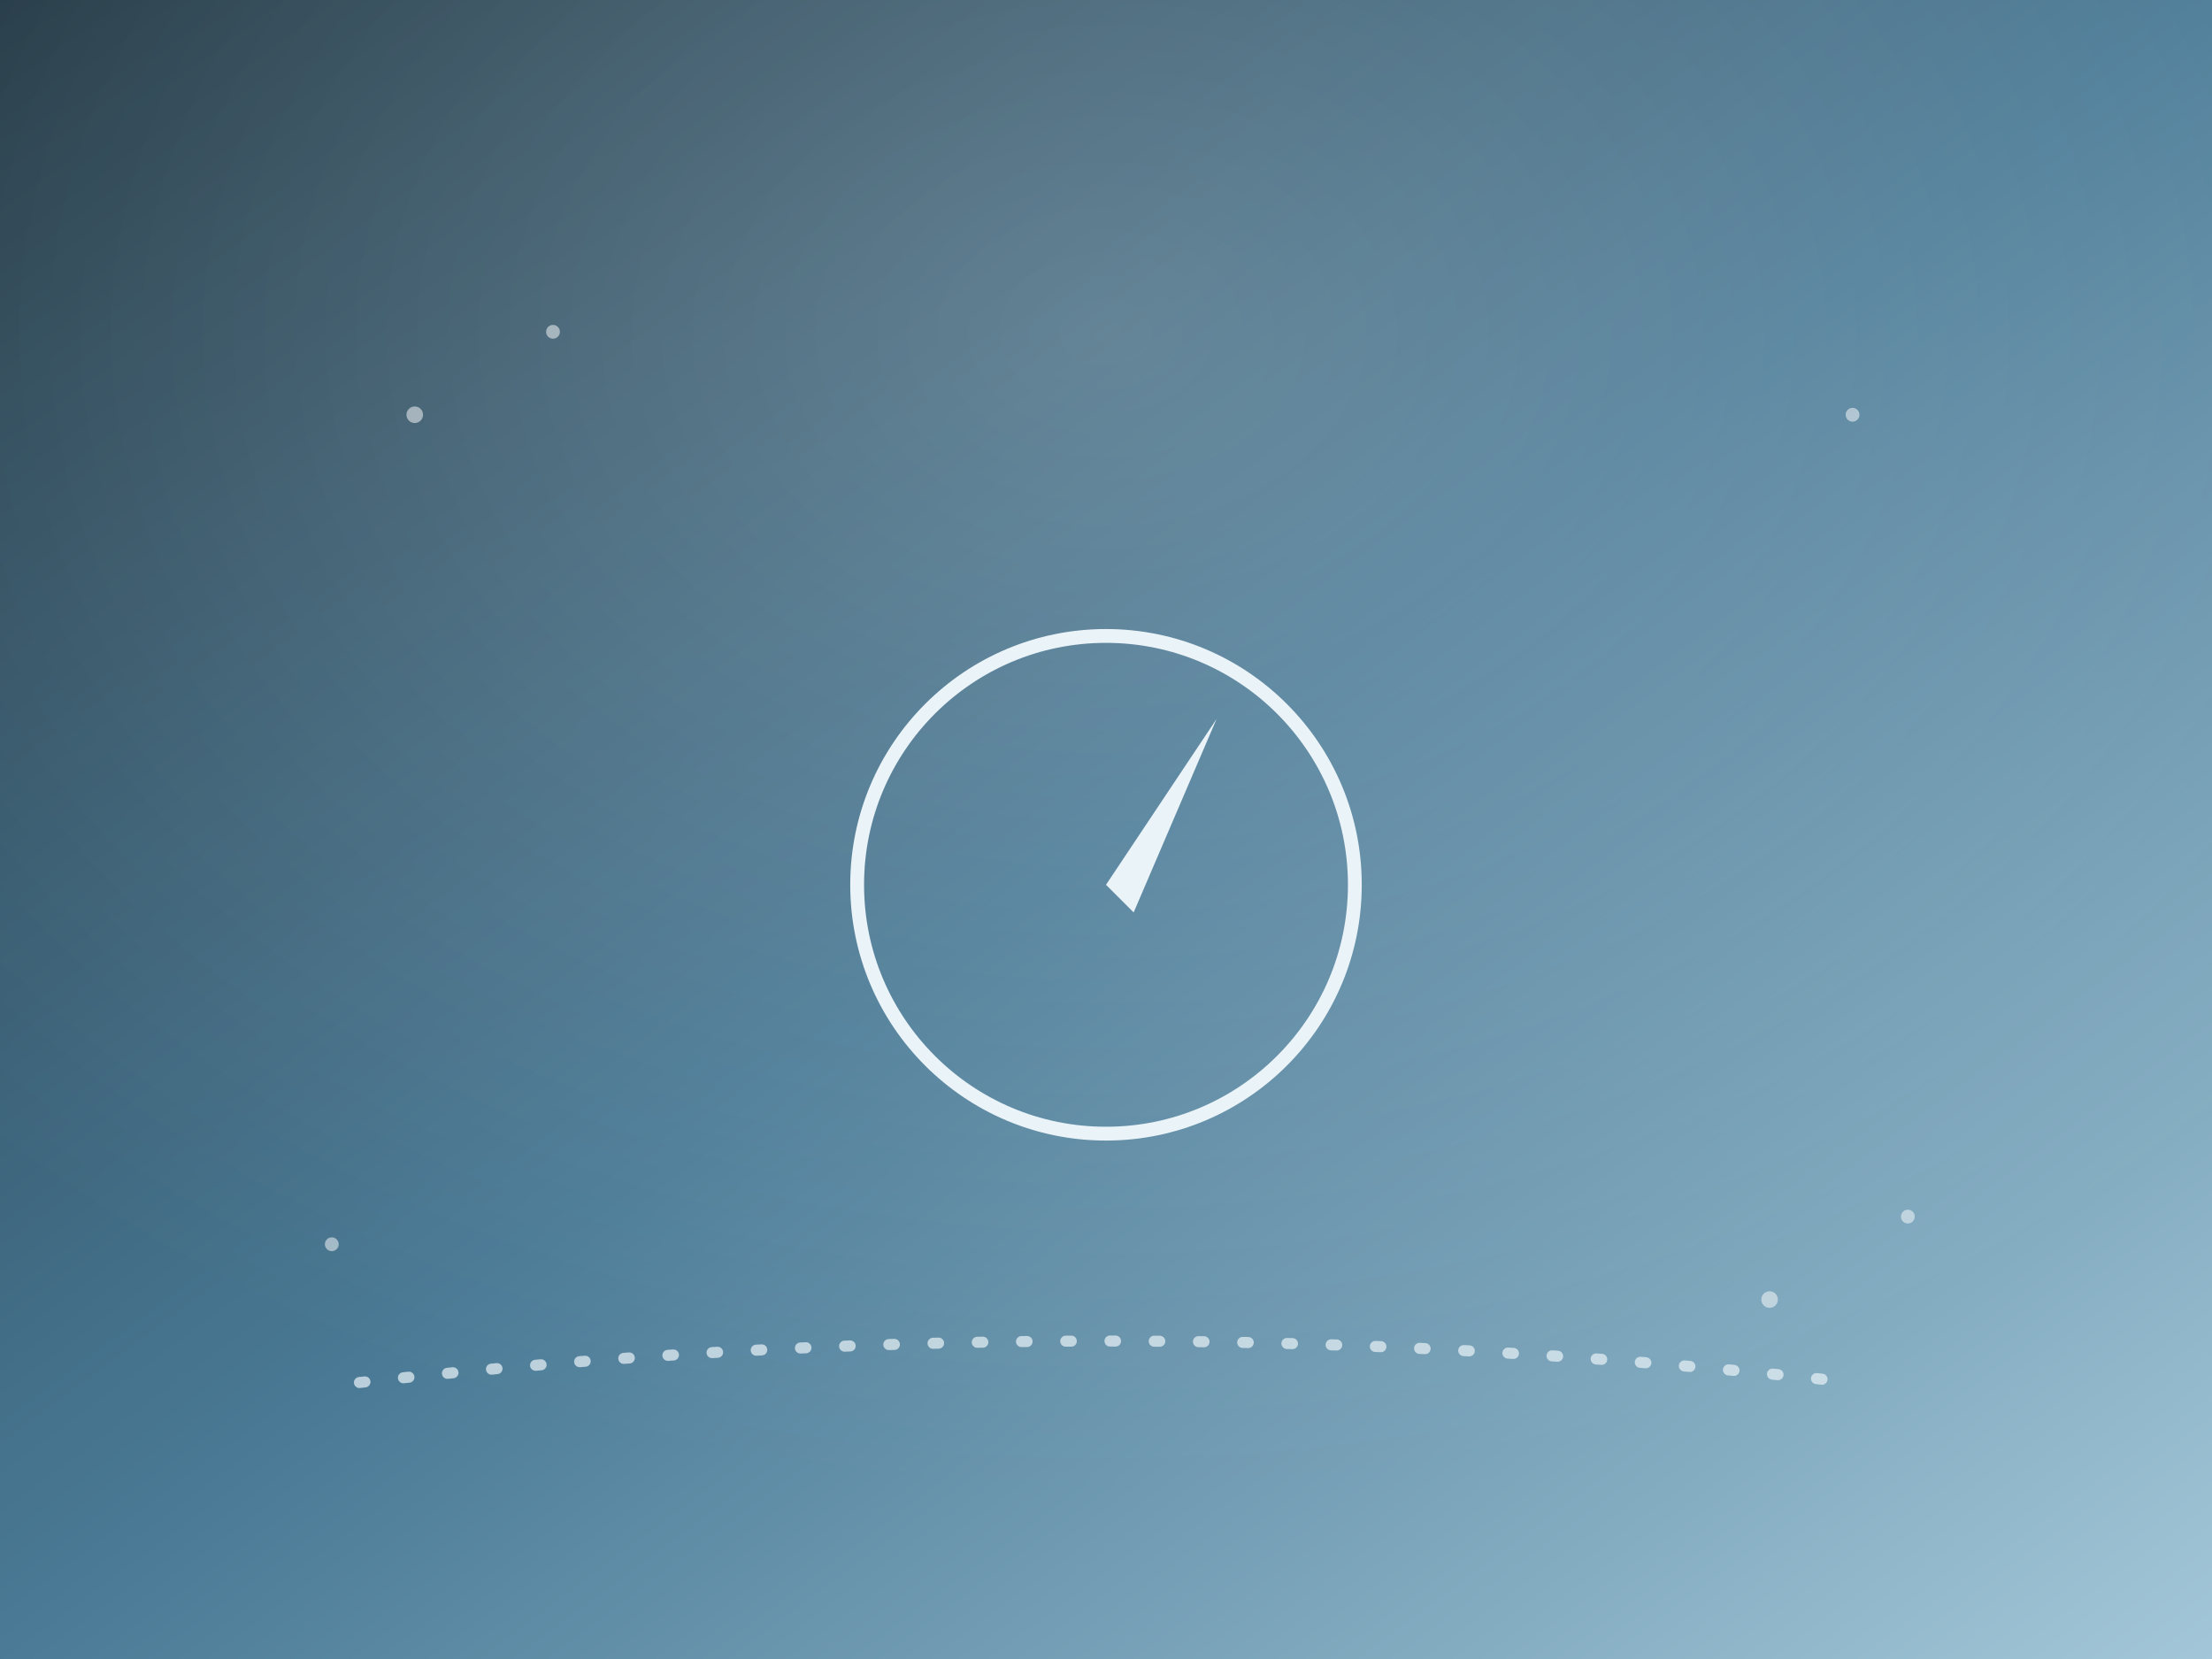
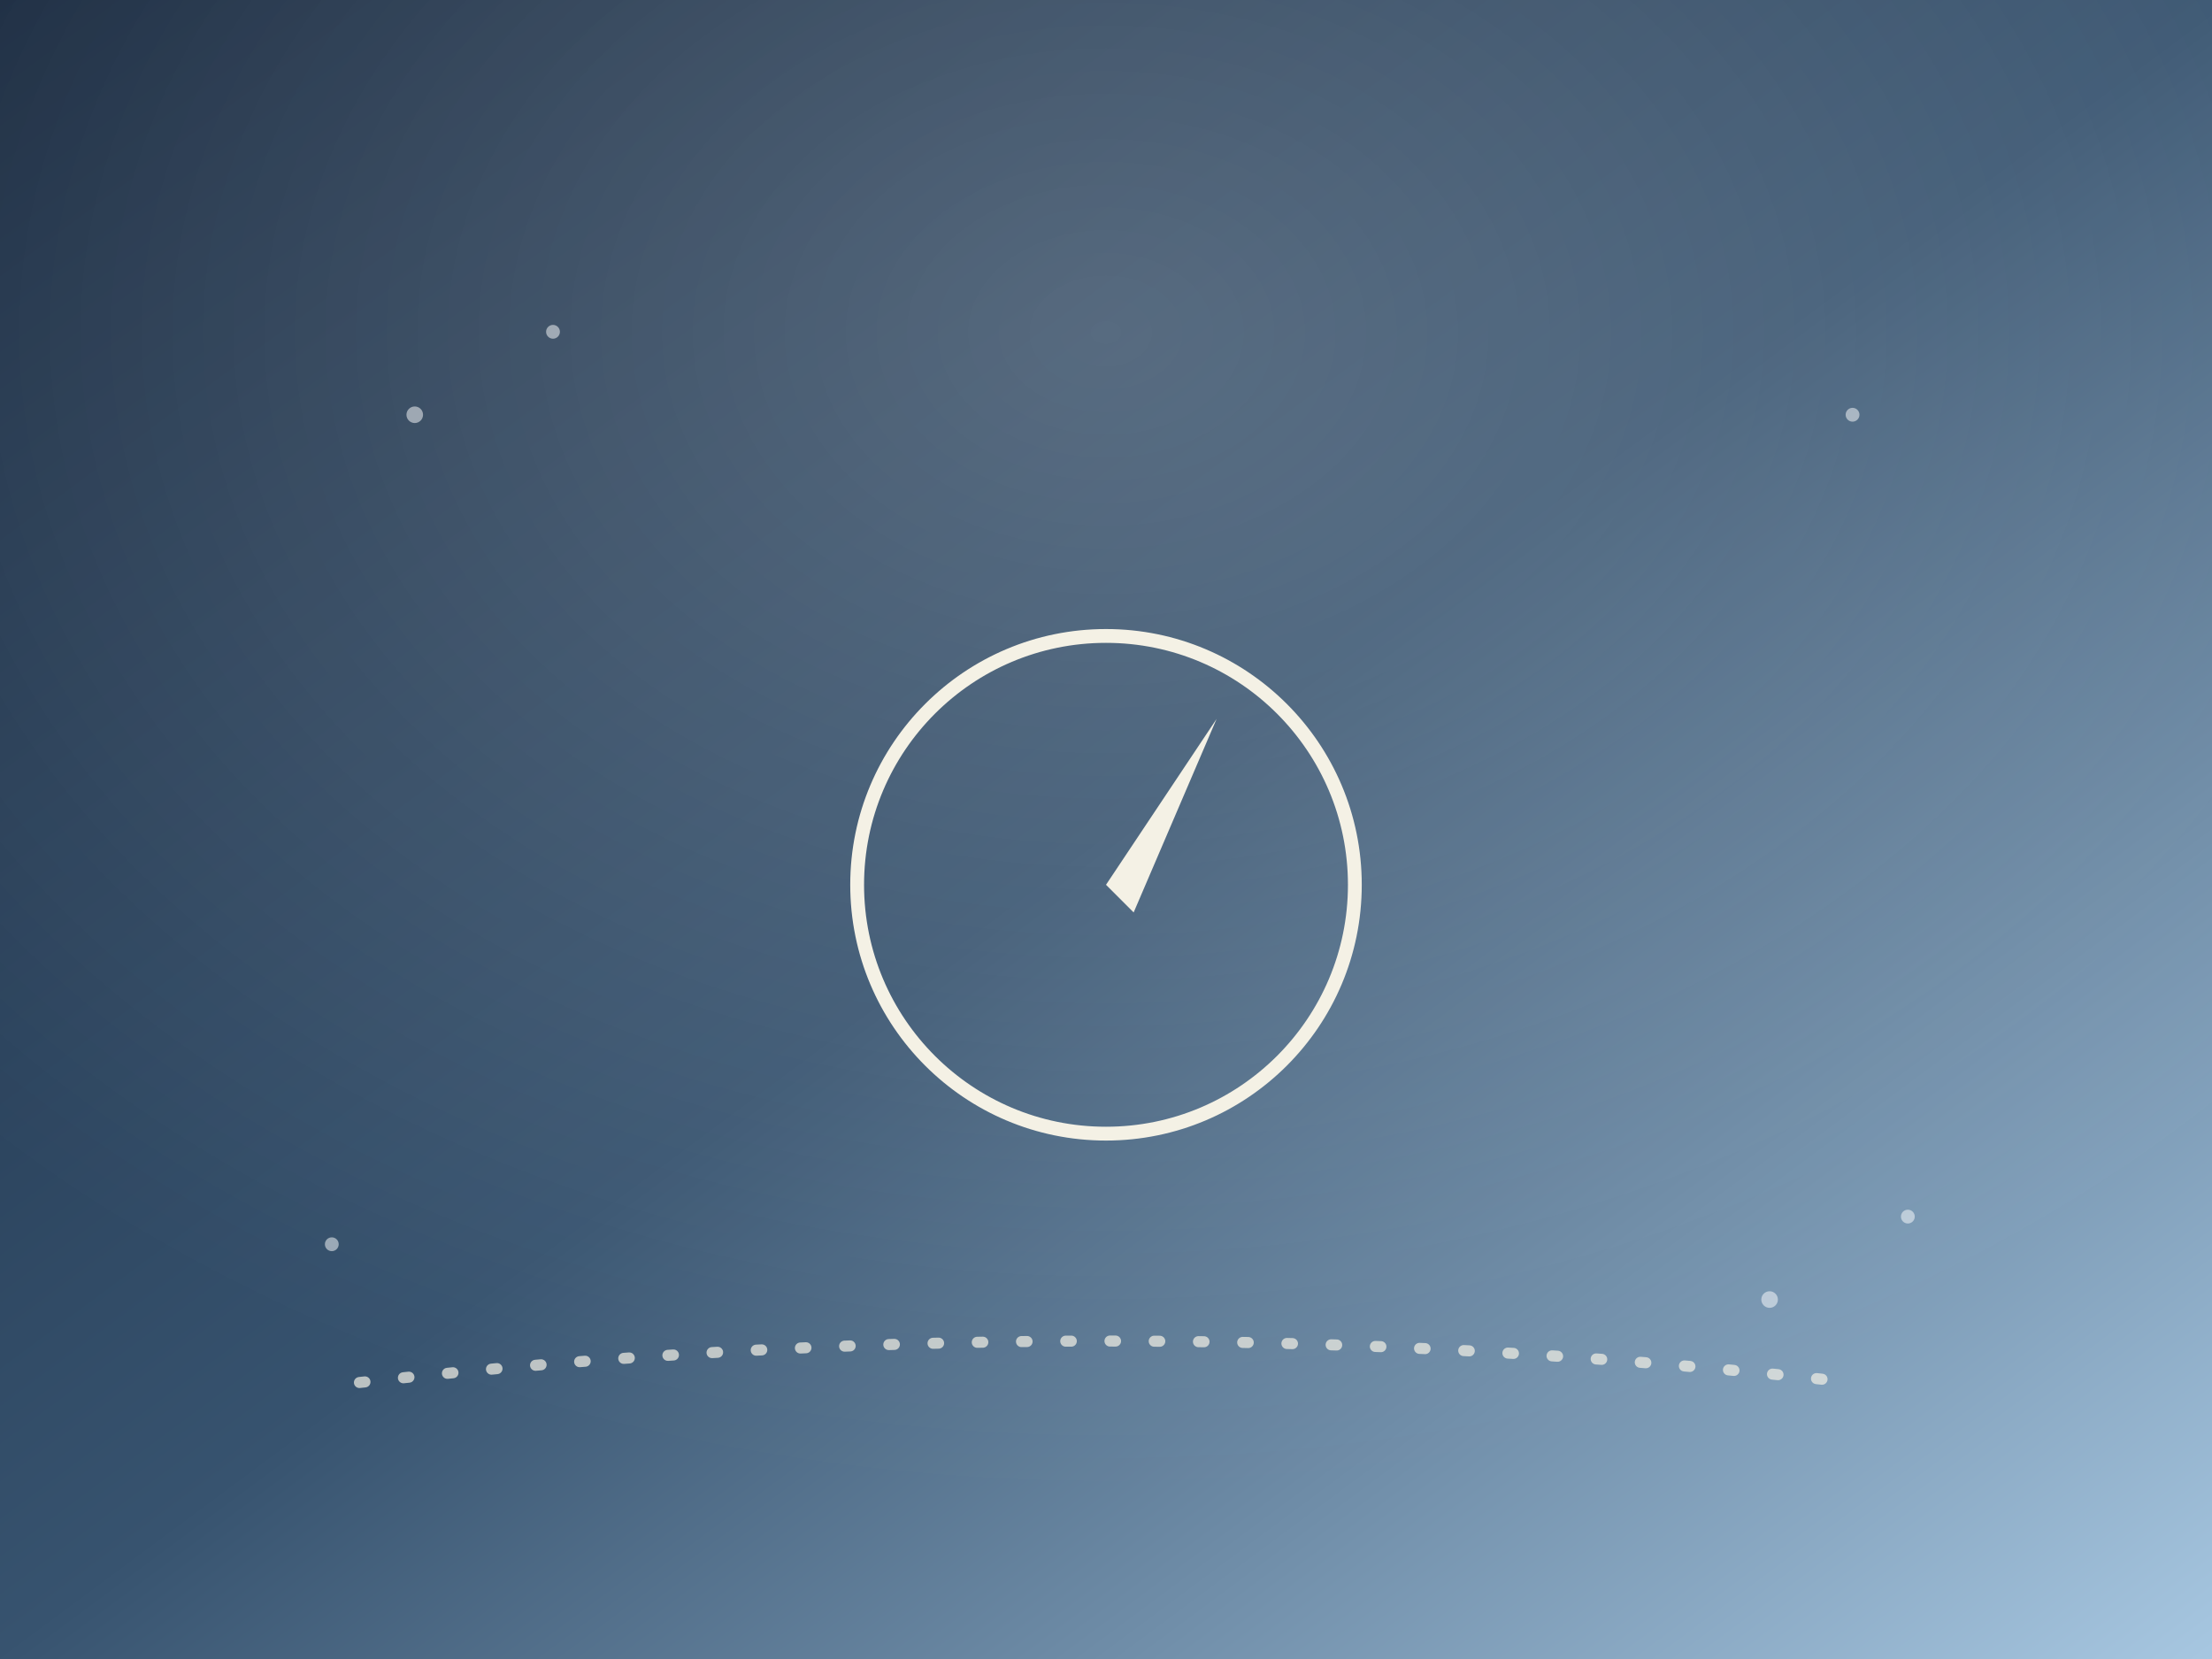
<svg xmlns="http://www.w3.org/2000/svg" viewBox="0 0 800 600">
  <defs>
    <linearGradient id="bg" x1="0" y1="0" x2="1" y2="1">
-       <stop offset="0%" stop-color="#203642" />
-       <stop offset="50%" stop-color="#4A7A96" />
-       <stop offset="100%" stop-color="#A3C7D8" />
+       <stop offset="0%" stop-color="#16273D" />
+       <stop offset="50%" stop-color="#37536F" />
+       <stop offset="100%" stop-color="#A7C7E1" />
    </linearGradient>
    <radialGradient id="glow" cx="50%" cy="20%" r="70%">
      <stop offset="0%" stop-color="#ffffff" stop-opacity="0.2" />
      <stop offset="100%" stop-color="#ffffff" stop-opacity="0" />
    </radialGradient>
  </defs>
  <rect width="800" height="600" fill="url(#bg)" />
  <rect width="800" height="600" fill="url(#glow)" />
-   <g stroke="#EAF3F8" stroke-width="5" fill="none" stroke-linecap="round" stroke-linejoin="round">
+   <g stroke="#F4F1E5" stroke-width="5" fill="none" stroke-linecap="round" stroke-linejoin="round">
    <circle cx="400" cy="320" r="90" />
-     <path d="M400 320 L440 260 L410 330 Z" fill="#EAF3F8" stroke="none" />
+     <path d="M400 320 L440 260 L410 330 Z" fill="#F4F1E5" stroke="none" />
  </g>
  <g opacity="0.5" fill="#ffffff">
    <circle cx="150" cy="150" r="3" />
    <circle cx="200" cy="120" r="2.5" />
    <circle cx="640" cy="470" r="3" />
    <circle cx="690" cy="440" r="2.5" />
    <circle cx="120" cy="450" r="2.5" />
    <circle cx="670" cy="150" r="2.5" />
  </g>
-   <g stroke="#EAF3F8" stroke-width="4" fill="none" stroke-linecap="round" opacity="0.7">
+   <g stroke="#F4F1E5" stroke-width="4" fill="none" stroke-linecap="round" opacity="0.7">
    <path d="M130 500 Q400 470 670 500" stroke-dasharray="2 14" />
  </g>
</svg>
